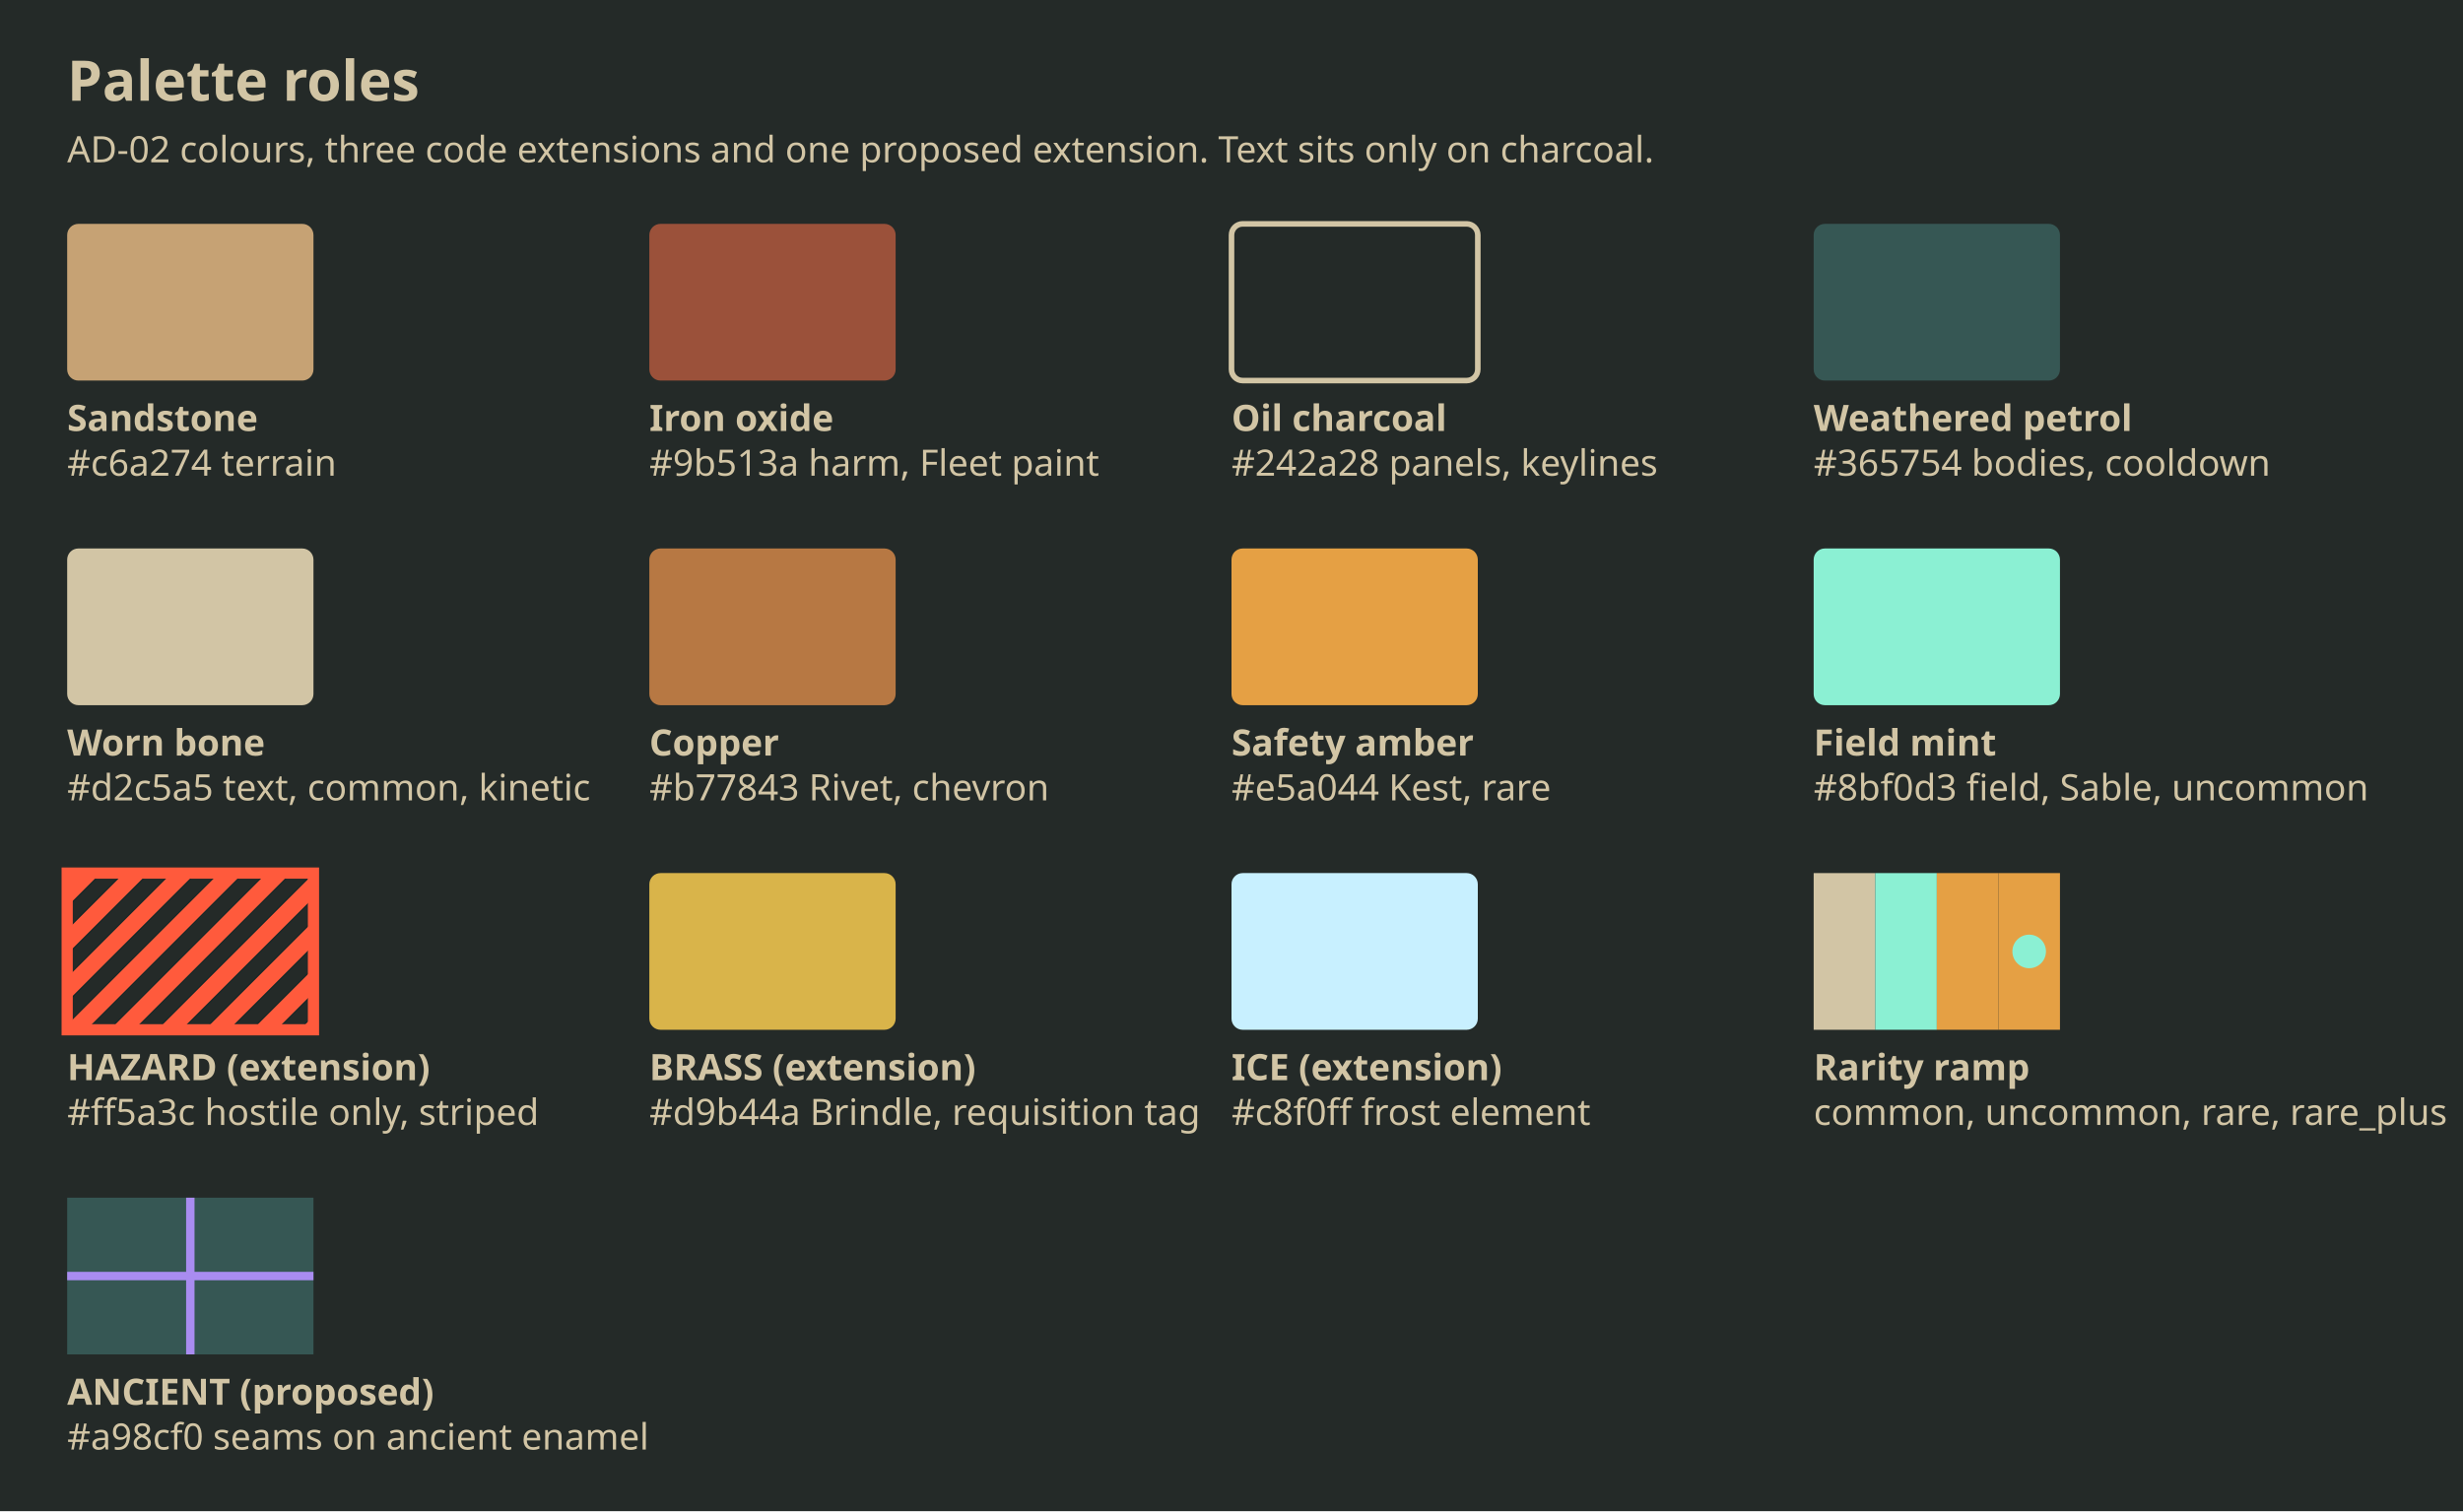
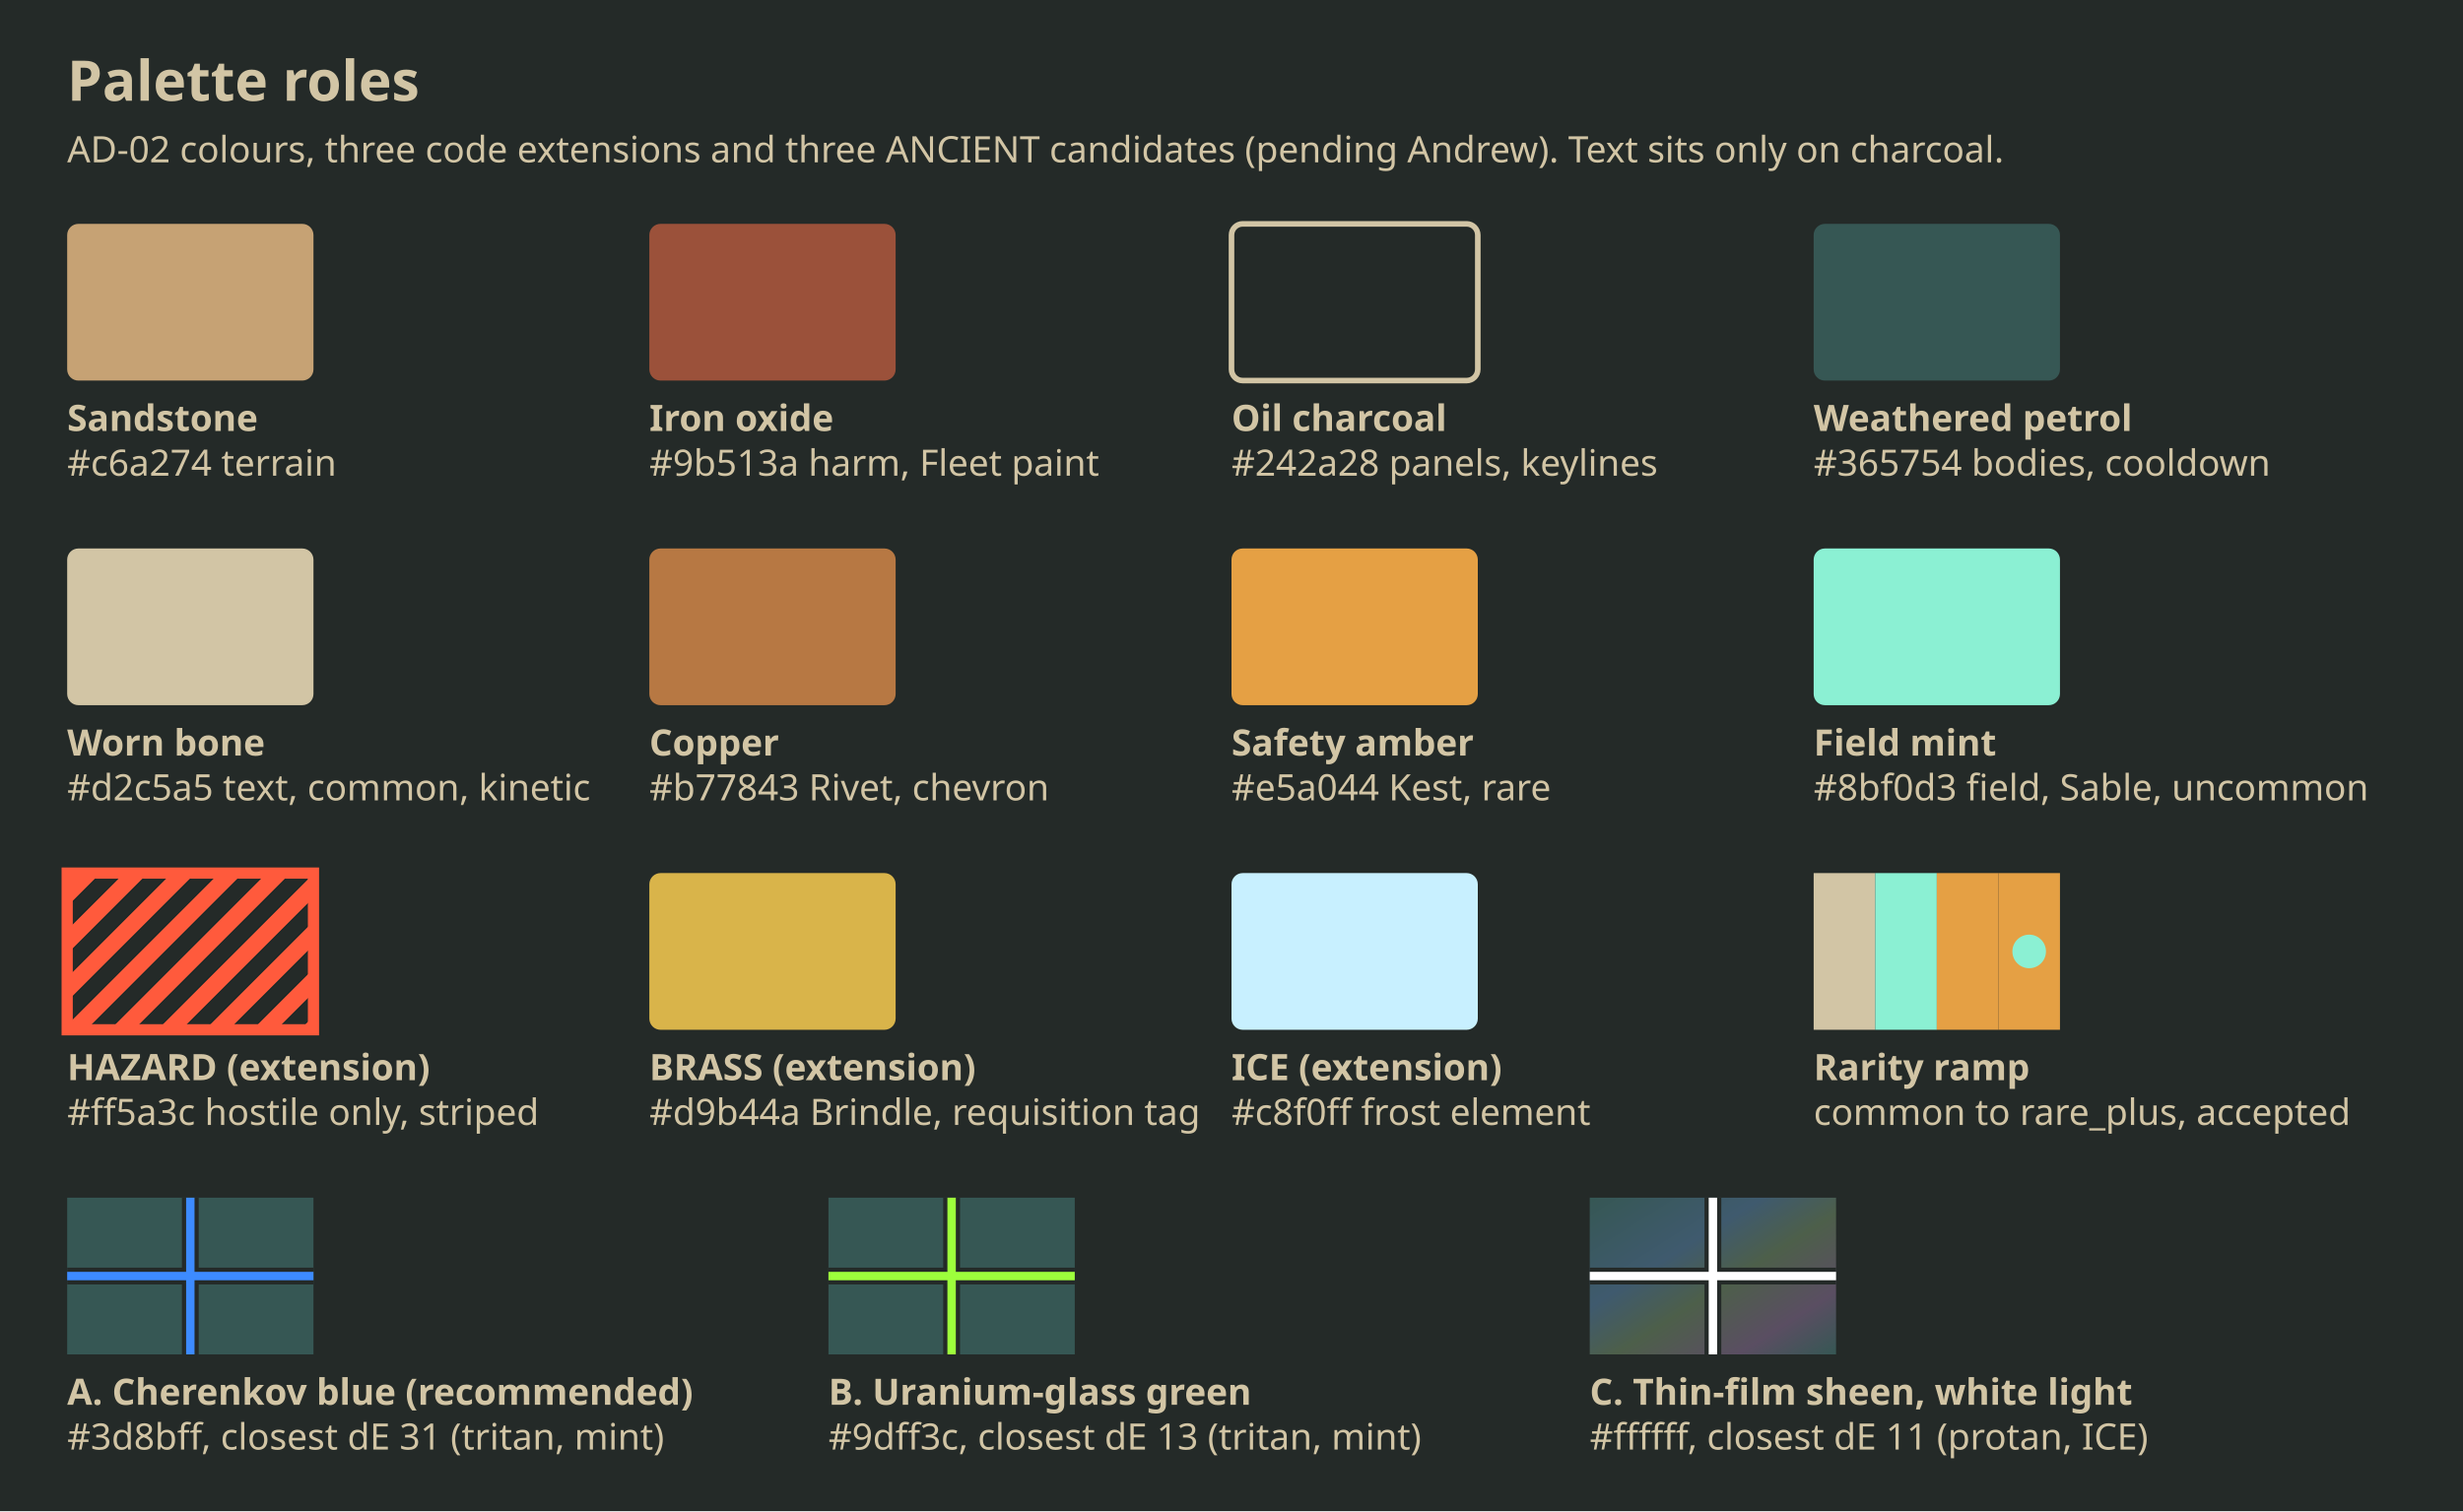
<svg xmlns="http://www.w3.org/2000/svg" width="880" height="540" viewBox="0 0 880 540" font-family="Noto Sans, sans-serif">
  <defs>
    <pattern id="stripes" width="12" height="12" patternUnits="userSpaceOnUse" patternTransform="rotate(45)">
      <rect width="12" height="12" fill="#242a28" />
      <rect width="6" height="12" fill="#ff5a3c" />
    </pattern>
+     <linearGradient id="thinfilm" x1="0" y1="0" x2="1" y2="1">
+       <stop offset="0" stop-color="#365754" />
+       <stop offset="0.35" stop-color="#3f5a6e" />
+       <stop offset="0.55" stop-color="#4d5f4a" />
+       <stop offset="0.8" stop-color="#5a4e62" />
+       <stop offset="1" stop-color="#365754" />
+     </linearGradient>
  </defs>
  <rect width="880" height="540" fill="#242a28" />
  <text x="24" y="36" fill="#d2c5a5" font-size="20" font-weight="700">Palette roles</text>
-   <text x="24" y="58" fill="#d2c5a5" font-size="13">AD-02 colours, three code extensions and one proposed extension. Text sits only on charcoal.</text>
+   <text x="24" y="58" fill="#d2c5a5" font-size="13">AD-02 colours, three code extensions and three ANCIENT candidates (pending Andrew). Text sits only on charcoal.</text>
  <g font-size="13">
    <rect x="24" y="80" width="88" height="56" rx="4" fill="#c6a274" />
    <text x="24" y="154" fill="#d2c5a5" font-weight="700">Sandstone</text>
    <text x="24" y="170" fill="#d2c5a5">#c6a274 terrain</text>
    <rect x="232" y="80" width="88" height="56" rx="4" fill="#9b513a" />
    <text x="232" y="154" fill="#d2c5a5" font-weight="700">Iron oxide</text>
    <text x="232" y="170" fill="#d2c5a5">#9b513a harm, Fleet paint</text>
    <rect x="440" y="80" width="88" height="56" rx="4" fill="#242a28" stroke="#d2c5a5" stroke-width="2" />
    <text x="440" y="154" fill="#d2c5a5" font-weight="700">Oil charcoal</text>
    <text x="440" y="170" fill="#d2c5a5">#242a28 panels, keylines</text>
    <rect x="648" y="80" width="88" height="56" rx="4" fill="#365754" />
    <text x="648" y="154" fill="#d2c5a5" font-weight="700">Weathered petrol</text>
    <text x="648" y="170" fill="#d2c5a5">#365754 bodies, cooldown</text>
    <rect x="24" y="196" width="88" height="56" rx="4" fill="#d2c5a5" />
    <text x="24" y="270" fill="#d2c5a5" font-weight="700">Worn bone</text>
    <text x="24" y="286" fill="#d2c5a5">#d2c5a5 text, common, kinetic</text>
    <rect x="232" y="196" width="88" height="56" rx="4" fill="#b77843" />
    <text x="232" y="270" fill="#d2c5a5" font-weight="700">Copper</text>
    <text x="232" y="286" fill="#d2c5a5">#b77843 Rivet, chevron</text>
    <rect x="440" y="196" width="88" height="56" rx="4" fill="#e5a044" />
    <text x="440" y="270" fill="#d2c5a5" font-weight="700">Safety amber</text>
    <text x="440" y="286" fill="#d2c5a5">#e5a044 Kest, rare</text>
    <rect x="648" y="196" width="88" height="56" rx="4" fill="#8bf0d3" />
    <text x="648" y="270" fill="#d2c5a5" font-weight="700">Field mint</text>
    <text x="648" y="286" fill="#d2c5a5">#8bf0d3 field, Sable, uncommon</text>
    <rect x="24" y="312" width="88" height="56" rx="0" fill="url(#stripes)" stroke="#ff5a3c" stroke-width="4" />
    <text x="24" y="386" fill="#d2c5a5" font-weight="700">HAZARD (extension)</text>
    <text x="24" y="402" fill="#d2c5a5">#ff5a3c hostile only, striped</text>
    <rect x="232" y="312" width="88" height="56" rx="4" fill="#d9b44a" />
    <text x="232" y="386" fill="#d2c5a5" font-weight="700">BRASS (extension)</text>
    <text x="232" y="402" fill="#d2c5a5">#d9b44a Brindle, requisition tag</text>
    <rect x="440" y="312" width="88" height="56" rx="4" fill="#c8f0ff" />
    <text x="440" y="386" fill="#d2c5a5" font-weight="700">ICE (extension)</text>
    <text x="440" y="402" fill="#d2c5a5">#c8f0ff frost element</text>
    <g transform="translate(648 312)">
      <rect width="22" height="56" fill="#d2c5a5" />
      <rect x="22" width="22" height="56" fill="#8bf0d3" />
      <rect x="44" width="22" height="56" fill="#e5a044" />
      <rect x="66" width="22" height="56" fill="#e5a044" />
      <circle cx="77" cy="28" r="6" fill="#8bf0d3" />
    </g>
    <text x="648" y="386" fill="#d2c5a5" font-weight="700">Rarity ramp</text>
-     <text x="648" y="402" fill="#d2c5a5">common, uncommon, rare, rare_plus</text>
+     <text x="648" y="402" fill="#d2c5a5">common to rare_plus, accepted</text>
    <rect x="24" y="428" width="88" height="56" rx="0" fill="#365754" />
-     <line x1="24" y1="456" x2="112" y2="456" stroke="#a98cf0" stroke-width="3" />
-     <line x1="68" y1="428" x2="68" y2="484" stroke="#a98cf0" stroke-width="3" />
-     <text x="24" y="502" fill="#d2c5a5" font-weight="700">ANCIENT (proposed)</text>
-     <text x="24" y="518" fill="#d2c5a5">#a98cf0 seams on ancient enamel</text>
+     <line x1="24" y1="456" x2="112" y2="456" stroke="#242a28" stroke-width="6" />
+     <line x1="68" y1="428" x2="68" y2="484" stroke="#242a28" stroke-width="6" />
+     <line x1="24" y1="456" x2="112" y2="456" stroke="#3d8bff" stroke-width="3" />
+     <line x1="68" y1="428" x2="68" y2="484" stroke="#3d8bff" stroke-width="3" />
+     <text x="24" y="502" fill="#d2c5a5" font-weight="700">A. Cherenkov blue (recommended)</text>
+     <text x="24" y="518" fill="#d2c5a5">#3d8bff, closest dE 31 (tritan, mint)</text>
+     <rect x="296" y="428" width="88" height="56" rx="0" fill="#365754" />
+     <line x1="296" y1="456" x2="384" y2="456" stroke="#242a28" stroke-width="6" />
+     <line x1="340" y1="428" x2="340" y2="484" stroke="#242a28" stroke-width="6" />
+     <line x1="296" y1="456" x2="384" y2="456" stroke="#9dff3c" stroke-width="3" />
+     <line x1="340" y1="428" x2="340" y2="484" stroke="#9dff3c" stroke-width="3" />
+     <text x="296" y="502" fill="#d2c5a5" font-weight="700">B. Uranium-glass green</text>
+     <text x="296" y="518" fill="#d2c5a5">#9dff3c, closest dE 13 (tritan, mint)</text>
+     <rect x="568" y="428" width="88" height="56" rx="0" fill="url(#thinfilm)" />
+     <line x1="568" y1="456" x2="656" y2="456" stroke="#242a28" stroke-width="6" />
+     <line x1="612" y1="428" x2="612" y2="484" stroke="#242a28" stroke-width="6" />
+     <line x1="568" y1="456" x2="656" y2="456" stroke="#ffffff" stroke-width="3" />
+     <line x1="612" y1="428" x2="612" y2="484" stroke="#ffffff" stroke-width="3" />
+     <text x="568" y="502" fill="#d2c5a5" font-weight="700">C. Thin-film sheen, white light</text>
+     <text x="568" y="518" fill="#d2c5a5">#ffffff, closest dE 11 (protan, ICE)</text>
  </g>
</svg>
